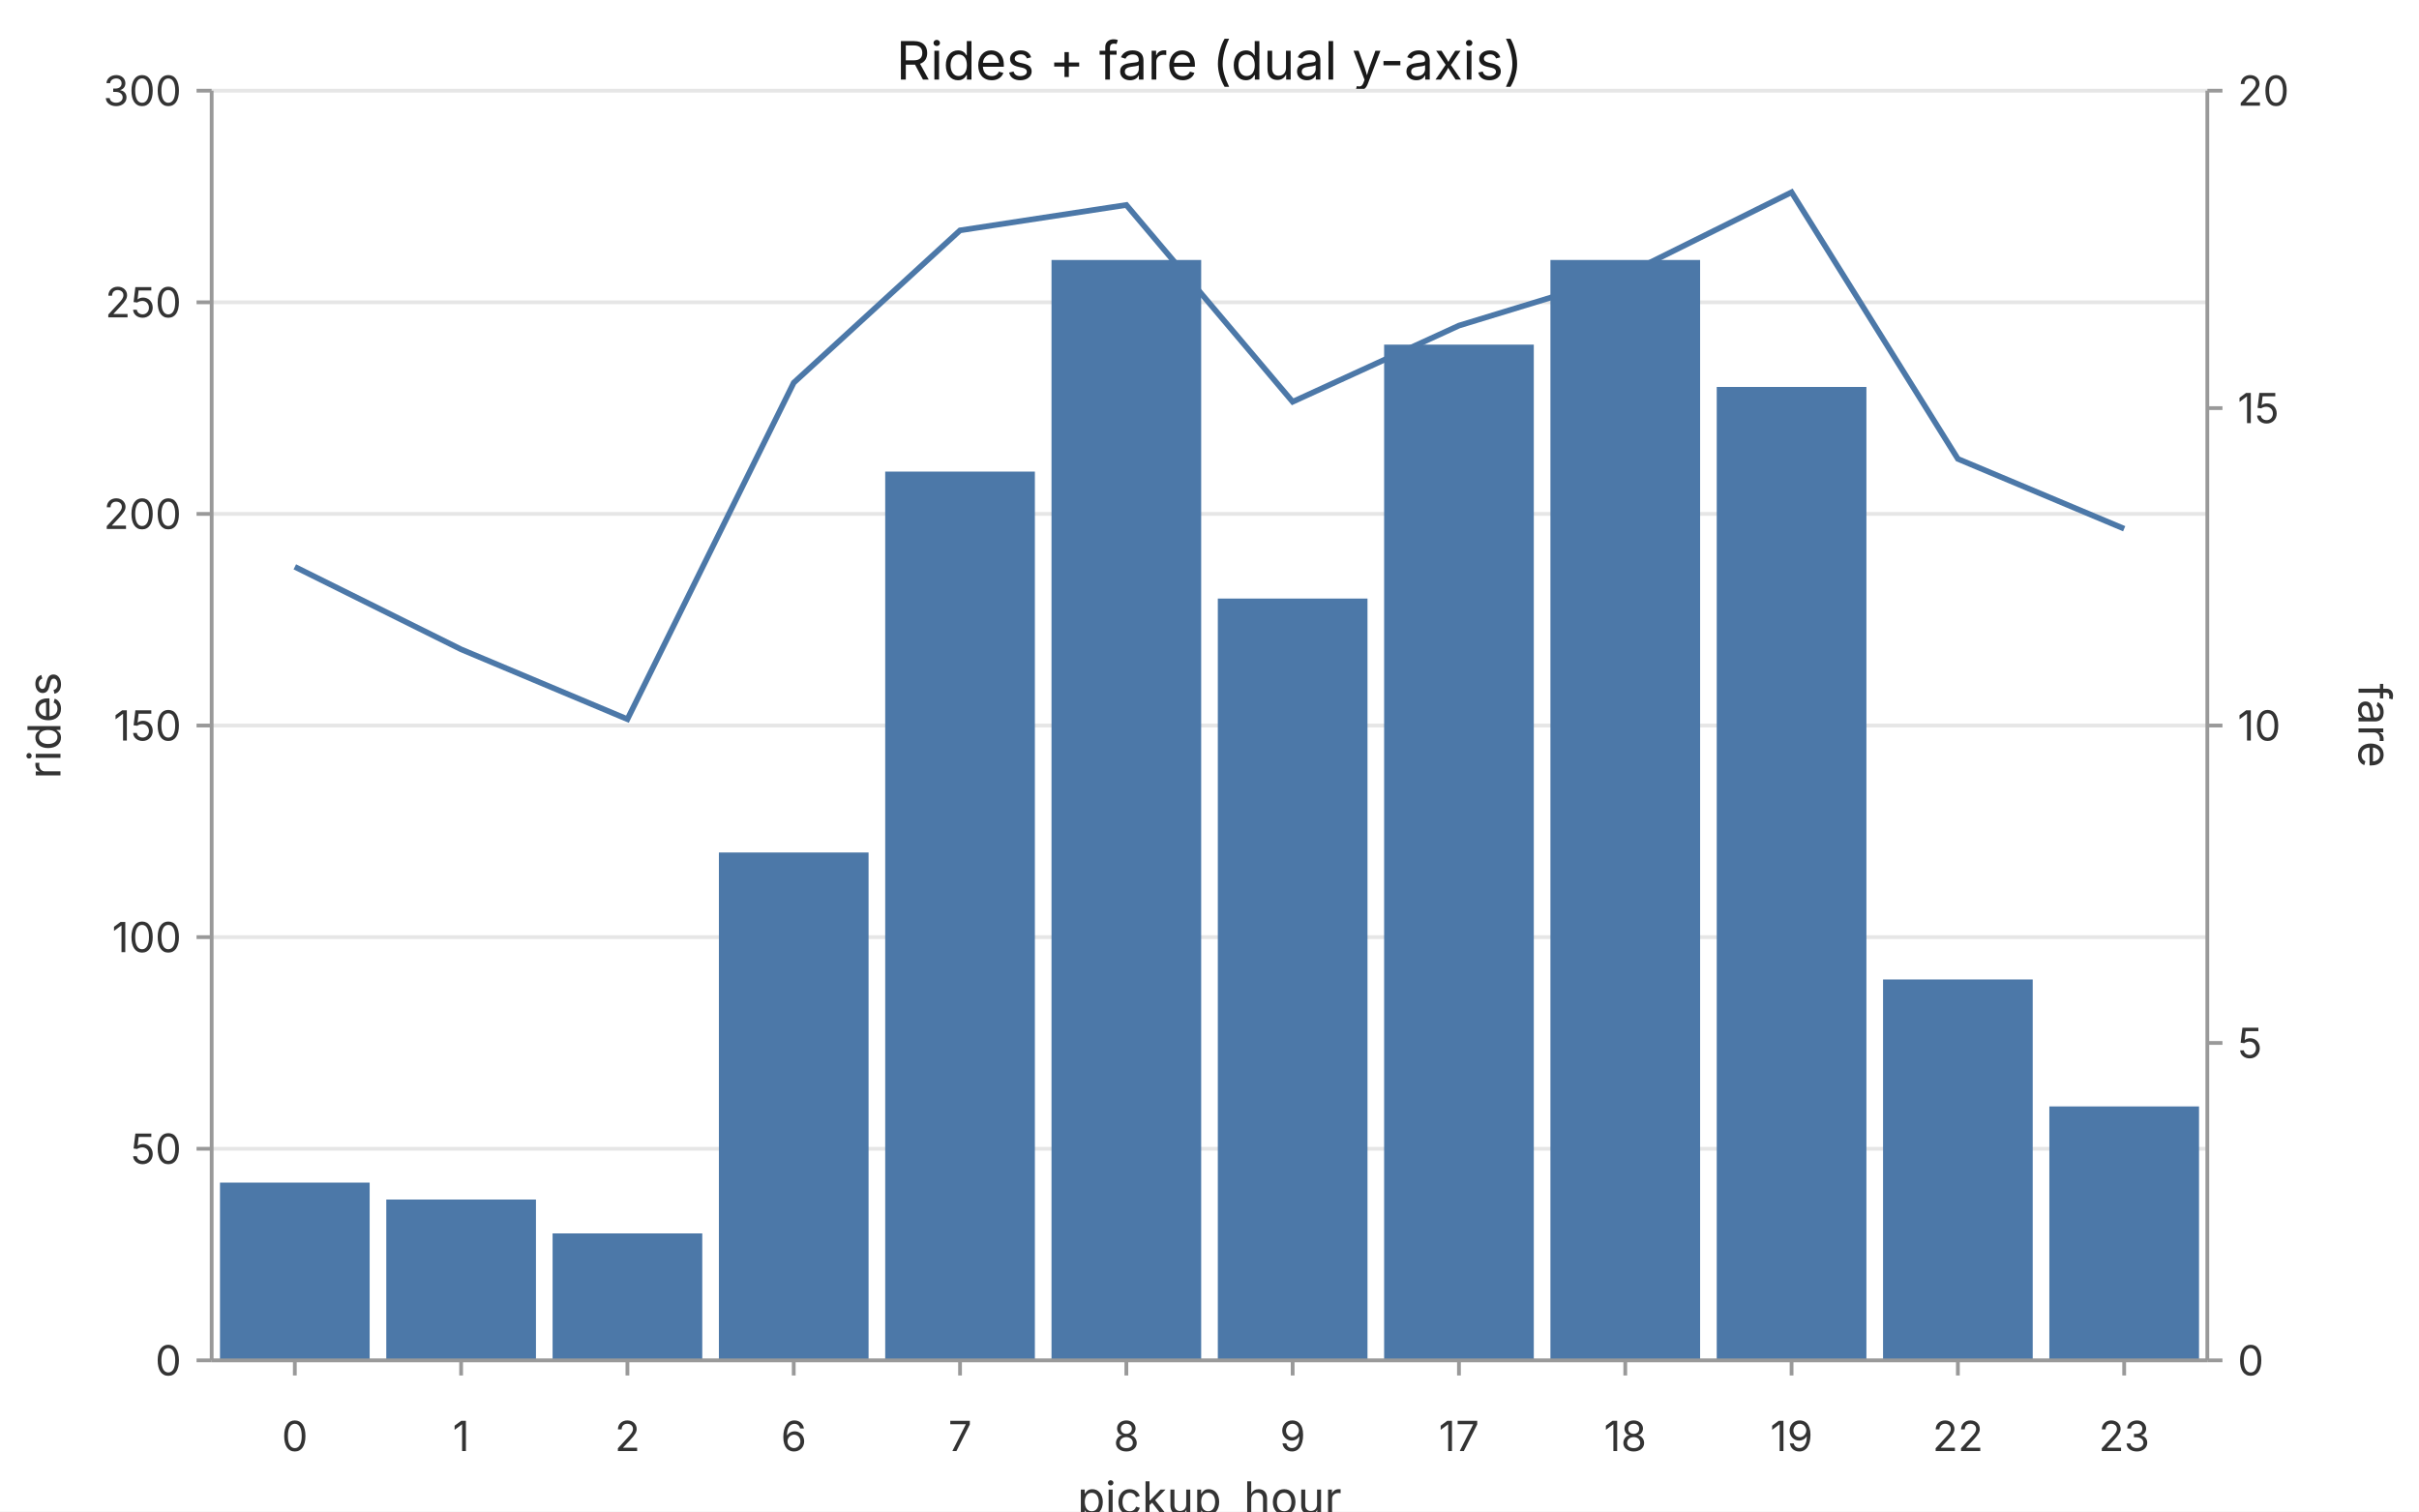
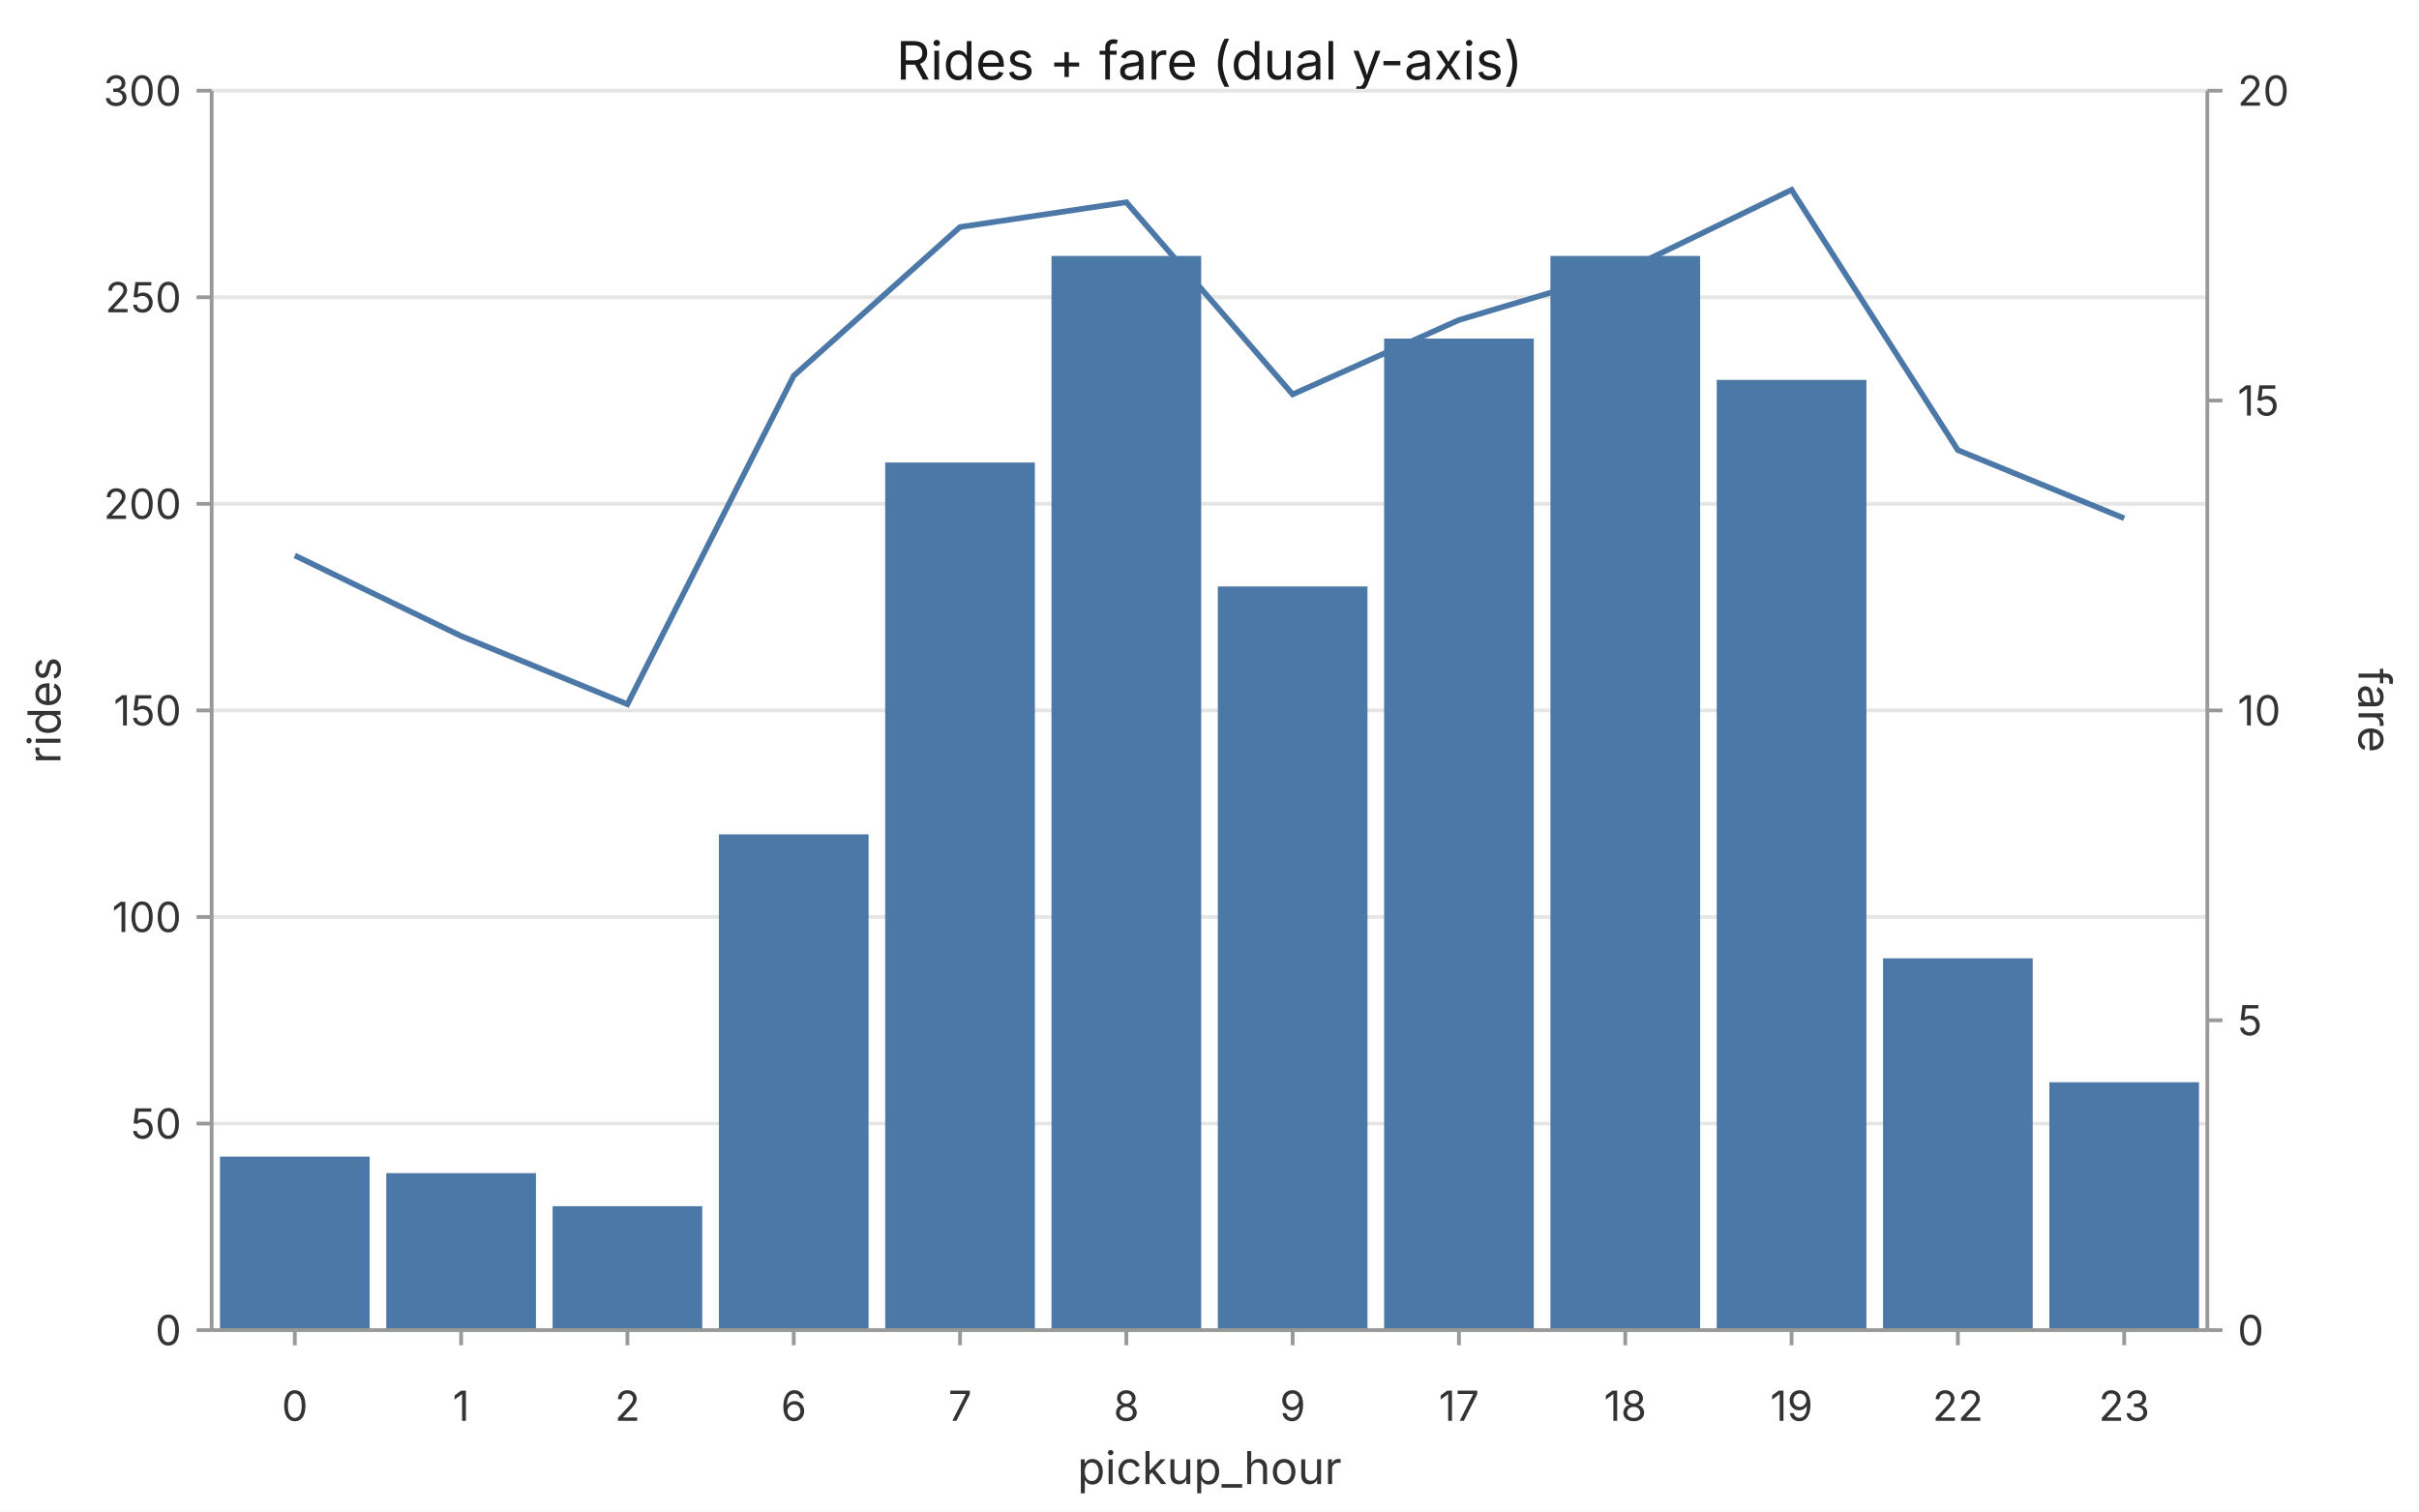
<svg xmlns="http://www.w3.org/2000/svg" viewBox="0 0 640 400" width="640" height="400" role="img" aria-label="Rides + fare (dual y-axis)" aria-describedby="glyph-desc">
  <rect x="0" y="0" width="640" height="400" fill="#ffffff" />
  <text x="320" y="16" font-family="system-ui, -apple-system, sans-serif" font-size="14" fill="#1a1a1a" text-anchor="middle" dominant-baseline="middle">Rides + fare (dual y-axis)</text>
-   <line x1="56" y1="360" x2="584" y2="360" stroke="#e6e6e6" stroke-width="1" />
-   <line x1="56" y1="304" x2="584" y2="304" stroke="#e6e6e6" stroke-width="1" />
-   <line x1="56" y1="248" x2="584" y2="248" stroke="#e6e6e6" stroke-width="1" />
-   <line x1="56" y1="192" x2="584" y2="192" stroke="#e6e6e6" stroke-width="1" />
-   <line x1="56" y1="136" x2="584" y2="136" stroke="#e6e6e6" stroke-width="1" />
-   <line x1="56" y1="80" x2="584" y2="80" stroke="#e6e6e6" stroke-width="1" />
+   <line x1="56" y1="352" x2="584" y2="352" stroke="#e6e6e6" stroke-width="1" />
+   <line x1="56" y1="297.333" x2="584" y2="297.333" stroke="#e6e6e6" stroke-width="1" />
+   <line x1="56" y1="242.667" x2="584" y2="242.667" stroke="#e6e6e6" stroke-width="1" />
+   <line x1="56" y1="188" x2="584" y2="188" stroke="#e6e6e6" stroke-width="1" />
+   <line x1="56" y1="133.333" x2="584" y2="133.333" stroke="#e6e6e6" stroke-width="1" />
+   <line x1="56" y1="78.667" x2="584" y2="78.667" stroke="#e6e6e6" stroke-width="1" />
  <line x1="56" y1="24" x2="584" y2="24" stroke="#e6e6e6" stroke-width="1" />
-   <rect x="58.2" y="312.96" width="39.6" height="47.04" fill="#4c78a8" />
-   <rect x="102.2" y="317.44" width="39.6" height="42.56" fill="#4c78a8" />
-   <rect x="146.2" y="326.4" width="39.6" height="33.6" fill="#4c78a8" />
-   <rect x="190.2" y="225.6" width="39.6" height="134.4" fill="#4c78a8" />
-   <rect x="234.2" y="124.8" width="39.6" height="235.2" fill="#4c78a8" />
-   <rect x="278.2" y="68.8" width="39.6" height="291.2" fill="#4c78a8" />
-   <rect x="322.2" y="158.4" width="39.6" height="201.6" fill="#4c78a8" />
-   <rect x="366.2" y="91.2" width="39.6" height="268.8" fill="#4c78a8" />
-   <rect x="410.2" y="68.8" width="39.6" height="291.2" fill="#4c78a8" />
-   <rect x="454.2" y="102.4" width="39.6" height="257.6" fill="#4c78a8" />
-   <rect x="498.2" y="259.2" width="39.6" height="100.8" fill="#4c78a8" />
-   <rect x="542.2" y="292.8" width="39.6" height="67.2" fill="#4c78a8" />
-   <path d="M 78 150 L 122 171.84 L 166 190.32 L 210 101.28 L 254 60.96 L 298 54.24 L 342 106.32 L 386 86.16 L 430 72.72 L 474 50.88 L 518 121.44 L 562 139.92" fill="none" stroke="#4c78a8" stroke-width="1.5" />
-   <line x1="56" y1="360" x2="584" y2="360" stroke="#999999" stroke-width="1" />
-   <line x1="78" y1="360" x2="78" y2="364" stroke="#999999" stroke-width="1" />
-   <text x="78" y="376" font-family="system-ui, -apple-system, sans-serif" font-size="11" fill="#333333" text-anchor="middle" dominant-baseline="hanging">0</text>
-   <line x1="122" y1="360" x2="122" y2="364" stroke="#999999" stroke-width="1" />
-   <text x="122" y="376" font-family="system-ui, -apple-system, sans-serif" font-size="11" fill="#333333" text-anchor="middle" dominant-baseline="hanging">1</text>
-   <line x1="166" y1="360" x2="166" y2="364" stroke="#999999" stroke-width="1" />
-   <text x="166" y="376" font-family="system-ui, -apple-system, sans-serif" font-size="11" fill="#333333" text-anchor="middle" dominant-baseline="hanging">2</text>
-   <line x1="210" y1="360" x2="210" y2="364" stroke="#999999" stroke-width="1" />
-   <text x="210" y="376" font-family="system-ui, -apple-system, sans-serif" font-size="11" fill="#333333" text-anchor="middle" dominant-baseline="hanging">6</text>
-   <line x1="254" y1="360" x2="254" y2="364" stroke="#999999" stroke-width="1" />
-   <text x="254" y="376" font-family="system-ui, -apple-system, sans-serif" font-size="11" fill="#333333" text-anchor="middle" dominant-baseline="hanging">7</text>
-   <line x1="298" y1="360" x2="298" y2="364" stroke="#999999" stroke-width="1" />
-   <text x="298" y="376" font-family="system-ui, -apple-system, sans-serif" font-size="11" fill="#333333" text-anchor="middle" dominant-baseline="hanging">8</text>
-   <line x1="342" y1="360" x2="342" y2="364" stroke="#999999" stroke-width="1" />
-   <text x="342" y="376" font-family="system-ui, -apple-system, sans-serif" font-size="11" fill="#333333" text-anchor="middle" dominant-baseline="hanging">9</text>
-   <line x1="386" y1="360" x2="386" y2="364" stroke="#999999" stroke-width="1" />
-   <text x="386" y="376" font-family="system-ui, -apple-system, sans-serif" font-size="11" fill="#333333" text-anchor="middle" dominant-baseline="hanging">17</text>
-   <line x1="430" y1="360" x2="430" y2="364" stroke="#999999" stroke-width="1" />
-   <text x="430" y="376" font-family="system-ui, -apple-system, sans-serif" font-size="11" fill="#333333" text-anchor="middle" dominant-baseline="hanging">18</text>
-   <line x1="474" y1="360" x2="474" y2="364" stroke="#999999" stroke-width="1" />
-   <text x="474" y="376" font-family="system-ui, -apple-system, sans-serif" font-size="11" fill="#333333" text-anchor="middle" dominant-baseline="hanging">19</text>
-   <line x1="518" y1="360" x2="518" y2="364" stroke="#999999" stroke-width="1" />
-   <text x="518" y="376" font-family="system-ui, -apple-system, sans-serif" font-size="11" fill="#333333" text-anchor="middle" dominant-baseline="hanging">22</text>
-   <line x1="562" y1="360" x2="562" y2="364" stroke="#999999" stroke-width="1" />
-   <text x="562" y="376" font-family="system-ui, -apple-system, sans-serif" font-size="11" fill="#333333" text-anchor="middle" dominant-baseline="hanging">23</text>
-   <text x="320" y="392" font-family="system-ui, -apple-system, sans-serif" font-size="12" fill="#333333" text-anchor="middle" dominant-baseline="hanging">pickup_hour</text>
-   <line x1="56" y1="24" x2="56" y2="360" stroke="#999999" stroke-width="1" />
-   <line x1="52" y1="360" x2="56" y2="360" stroke="#999999" stroke-width="1" />
-   <text x="48" y="360" font-family="system-ui, -apple-system, sans-serif" font-size="11" fill="#333333" text-anchor="end" dominant-baseline="middle">0</text>
-   <line x1="52" y1="304" x2="56" y2="304" stroke="#999999" stroke-width="1" />
-   <text x="48" y="304" font-family="system-ui, -apple-system, sans-serif" font-size="11" fill="#333333" text-anchor="end" dominant-baseline="middle">50</text>
-   <line x1="52" y1="248" x2="56" y2="248" stroke="#999999" stroke-width="1" />
-   <text x="48" y="248" font-family="system-ui, -apple-system, sans-serif" font-size="11" fill="#333333" text-anchor="end" dominant-baseline="middle">100</text>
-   <line x1="52" y1="192" x2="56" y2="192" stroke="#999999" stroke-width="1" />
-   <text x="48" y="192" font-family="system-ui, -apple-system, sans-serif" font-size="11" fill="#333333" text-anchor="end" dominant-baseline="middle">150</text>
-   <line x1="52" y1="136" x2="56" y2="136" stroke="#999999" stroke-width="1" />
-   <text x="48" y="136" font-family="system-ui, -apple-system, sans-serif" font-size="11" fill="#333333" text-anchor="end" dominant-baseline="middle">200</text>
-   <line x1="52" y1="80" x2="56" y2="80" stroke="#999999" stroke-width="1" />
-   <text x="48" y="80" font-family="system-ui, -apple-system, sans-serif" font-size="11" fill="#333333" text-anchor="end" dominant-baseline="middle">250</text>
+   <rect x="58.2" y="306.08" width="39.6" height="45.92" fill="#4c78a8" />
+   <rect x="102.2" y="310.453" width="39.6" height="41.547" fill="#4c78a8" />
+   <rect x="146.2" y="319.2" width="39.6" height="32.8" fill="#4c78a8" />
+   <rect x="190.2" y="220.8" width="39.6" height="131.2" fill="#4c78a8" />
+   <rect x="234.2" y="122.4" width="39.6" height="229.6" fill="#4c78a8" />
+   <rect x="278.2" y="67.733" width="39.6" height="284.267" fill="#4c78a8" />
+   <rect x="322.2" y="155.2" width="39.6" height="196.8" fill="#4c78a8" />
+   <rect x="366.2" y="89.6" width="39.6" height="262.4" fill="#4c78a8" />
+   <rect x="410.2" y="67.733" width="39.6" height="284.267" fill="#4c78a8" />
+   <rect x="454.2" y="100.533" width="39.6" height="251.467" fill="#4c78a8" />
+   <rect x="498.2" y="253.6" width="39.6" height="98.4" fill="#4c78a8" />
+   <rect x="542.2" y="286.4" width="39.6" height="65.6" fill="#4c78a8" />
+   <path d="M 78 147 L 122 168.32 L 166 186.36 L 210 99.44 L 254 60.08 L 298 53.52 L 342 104.36 L 386 84.68 L 430 71.56 L 474 50.24 L 518 119.12 L 562 137.16" fill="none" stroke="#4c78a8" stroke-width="1.5" />
+   <line x1="56" y1="352" x2="584" y2="352" stroke="#999999" stroke-width="1" />
+   <line x1="78" y1="352" x2="78" y2="356" stroke="#999999" stroke-width="1" />
+   <text x="78" y="368" font-family="system-ui, -apple-system, sans-serif" font-size="11" fill="#333333" text-anchor="middle" dominant-baseline="hanging">0</text>
+   <line x1="122" y1="352" x2="122" y2="356" stroke="#999999" stroke-width="1" />
+   <text x="122" y="368" font-family="system-ui, -apple-system, sans-serif" font-size="11" fill="#333333" text-anchor="middle" dominant-baseline="hanging">1</text>
+   <line x1="166" y1="352" x2="166" y2="356" stroke="#999999" stroke-width="1" />
+   <text x="166" y="368" font-family="system-ui, -apple-system, sans-serif" font-size="11" fill="#333333" text-anchor="middle" dominant-baseline="hanging">2</text>
+   <line x1="210" y1="352" x2="210" y2="356" stroke="#999999" stroke-width="1" />
+   <text x="210" y="368" font-family="system-ui, -apple-system, sans-serif" font-size="11" fill="#333333" text-anchor="middle" dominant-baseline="hanging">6</text>
+   <line x1="254" y1="352" x2="254" y2="356" stroke="#999999" stroke-width="1" />
+   <text x="254" y="368" font-family="system-ui, -apple-system, sans-serif" font-size="11" fill="#333333" text-anchor="middle" dominant-baseline="hanging">7</text>
+   <line x1="298" y1="352" x2="298" y2="356" stroke="#999999" stroke-width="1" />
+   <text x="298" y="368" font-family="system-ui, -apple-system, sans-serif" font-size="11" fill="#333333" text-anchor="middle" dominant-baseline="hanging">8</text>
+   <line x1="342" y1="352" x2="342" y2="356" stroke="#999999" stroke-width="1" />
+   <text x="342" y="368" font-family="system-ui, -apple-system, sans-serif" font-size="11" fill="#333333" text-anchor="middle" dominant-baseline="hanging">9</text>
+   <line x1="386" y1="352" x2="386" y2="356" stroke="#999999" stroke-width="1" />
+   <text x="386" y="368" font-family="system-ui, -apple-system, sans-serif" font-size="11" fill="#333333" text-anchor="middle" dominant-baseline="hanging">17</text>
+   <line x1="430" y1="352" x2="430" y2="356" stroke="#999999" stroke-width="1" />
+   <text x="430" y="368" font-family="system-ui, -apple-system, sans-serif" font-size="11" fill="#333333" text-anchor="middle" dominant-baseline="hanging">18</text>
+   <line x1="474" y1="352" x2="474" y2="356" stroke="#999999" stroke-width="1" />
+   <text x="474" y="368" font-family="system-ui, -apple-system, sans-serif" font-size="11" fill="#333333" text-anchor="middle" dominant-baseline="hanging">19</text>
+   <line x1="518" y1="352" x2="518" y2="356" stroke="#999999" stroke-width="1" />
+   <text x="518" y="368" font-family="system-ui, -apple-system, sans-serif" font-size="11" fill="#333333" text-anchor="middle" dominant-baseline="hanging">22</text>
+   <line x1="562" y1="352" x2="562" y2="356" stroke="#999999" stroke-width="1" />
+   <text x="562" y="368" font-family="system-ui, -apple-system, sans-serif" font-size="11" fill="#333333" text-anchor="middle" dominant-baseline="hanging">23</text>
+   <text x="320" y="384" font-family="system-ui, -apple-system, sans-serif" font-size="12" fill="#333333" text-anchor="middle" dominant-baseline="hanging">pickup_hour</text>
+   <line x1="56" y1="24" x2="56" y2="352" stroke="#999999" stroke-width="1" />
+   <line x1="52" y1="352" x2="56" y2="352" stroke="#999999" stroke-width="1" />
+   <text x="48" y="352" font-family="system-ui, -apple-system, sans-serif" font-size="11" fill="#333333" text-anchor="end" dominant-baseline="middle">0</text>
+   <line x1="52" y1="297.333" x2="56" y2="297.333" stroke="#999999" stroke-width="1" />
+   <text x="48" y="297.333" font-family="system-ui, -apple-system, sans-serif" font-size="11" fill="#333333" text-anchor="end" dominant-baseline="middle">50</text>
+   <line x1="52" y1="242.667" x2="56" y2="242.667" stroke="#999999" stroke-width="1" />
+   <text x="48" y="242.667" font-family="system-ui, -apple-system, sans-serif" font-size="11" fill="#333333" text-anchor="end" dominant-baseline="middle">100</text>
+   <line x1="52" y1="188" x2="56" y2="188" stroke="#999999" stroke-width="1" />
+   <text x="48" y="188" font-family="system-ui, -apple-system, sans-serif" font-size="11" fill="#333333" text-anchor="end" dominant-baseline="middle">150</text>
+   <line x1="52" y1="133.333" x2="56" y2="133.333" stroke="#999999" stroke-width="1" />
+   <text x="48" y="133.333" font-family="system-ui, -apple-system, sans-serif" font-size="11" fill="#333333" text-anchor="end" dominant-baseline="middle">200</text>
+   <line x1="52" y1="78.667" x2="56" y2="78.667" stroke="#999999" stroke-width="1" />
+   <text x="48" y="78.667" font-family="system-ui, -apple-system, sans-serif" font-size="11" fill="#333333" text-anchor="end" dominant-baseline="middle">250</text>
  <line x1="52" y1="24" x2="56" y2="24" stroke="#999999" stroke-width="1" />
  <text x="48" y="24" font-family="system-ui, -apple-system, sans-serif" font-size="11" fill="#333333" text-anchor="end" dominant-baseline="middle">300</text>
-   <text x="16" y="192" font-family="system-ui, -apple-system, sans-serif" font-size="12" fill="#333333" text-anchor="middle" dominant-baseline="alphabetic" transform="rotate(-90 16 192)">rides</text>
-   <line x1="584" y1="24" x2="584" y2="360" stroke="#999999" stroke-width="1" />
-   <line x1="584" y1="360" x2="588" y2="360" stroke="#999999" stroke-width="1" />
-   <text x="592" y="360" font-family="system-ui, -apple-system, sans-serif" font-size="11" fill="#333333" text-anchor="start" dominant-baseline="middle">0</text>
-   <line x1="584" y1="276" x2="588" y2="276" stroke="#999999" stroke-width="1" />
-   <text x="592" y="276" font-family="system-ui, -apple-system, sans-serif" font-size="11" fill="#333333" text-anchor="start" dominant-baseline="middle">5</text>
-   <line x1="584" y1="192" x2="588" y2="192" stroke="#999999" stroke-width="1" />
-   <text x="592" y="192" font-family="system-ui, -apple-system, sans-serif" font-size="11" fill="#333333" text-anchor="start" dominant-baseline="middle">10</text>
-   <line x1="584" y1="108" x2="588" y2="108" stroke="#999999" stroke-width="1" />
-   <text x="592" y="108" font-family="system-ui, -apple-system, sans-serif" font-size="11" fill="#333333" text-anchor="start" dominant-baseline="middle">15</text>
+   <text x="16" y="188" font-family="system-ui, -apple-system, sans-serif" font-size="12" fill="#333333" text-anchor="middle" dominant-baseline="alphabetic" transform="rotate(-90 16 188)">rides</text>
+   <line x1="584" y1="24" x2="584" y2="352" stroke="#999999" stroke-width="1" />
+   <line x1="584" y1="352" x2="588" y2="352" stroke="#999999" stroke-width="1" />
+   <text x="592" y="352" font-family="system-ui, -apple-system, sans-serif" font-size="11" fill="#333333" text-anchor="start" dominant-baseline="middle">0</text>
+   <line x1="584" y1="270" x2="588" y2="270" stroke="#999999" stroke-width="1" />
+   <text x="592" y="270" font-family="system-ui, -apple-system, sans-serif" font-size="11" fill="#333333" text-anchor="start" dominant-baseline="middle">5</text>
+   <line x1="584" y1="188" x2="588" y2="188" stroke="#999999" stroke-width="1" />
+   <text x="592" y="188" font-family="system-ui, -apple-system, sans-serif" font-size="11" fill="#333333" text-anchor="start" dominant-baseline="middle">10</text>
+   <line x1="584" y1="106" x2="588" y2="106" stroke="#999999" stroke-width="1" />
+   <text x="592" y="106" font-family="system-ui, -apple-system, sans-serif" font-size="11" fill="#333333" text-anchor="start" dominant-baseline="middle">15</text>
  <line x1="584" y1="24" x2="588" y2="24" stroke="#999999" stroke-width="1" />
  <text x="592" y="24" font-family="system-ui, -apple-system, sans-serif" font-size="11" fill="#333333" text-anchor="start" dominant-baseline="middle">20</text>
-   <text x="624" y="192" font-family="system-ui, -apple-system, sans-serif" font-size="12" fill="#333333" text-anchor="middle" dominant-baseline="alphabetic" transform="rotate(90 624 192)">fare</text>
+   <text x="624" y="188" font-family="system-ui, -apple-system, sans-serif" font-size="12" fill="#333333" text-anchor="middle" dominant-baseline="alphabetic" transform="rotate(90 624 188)">fare</text>
</svg>
